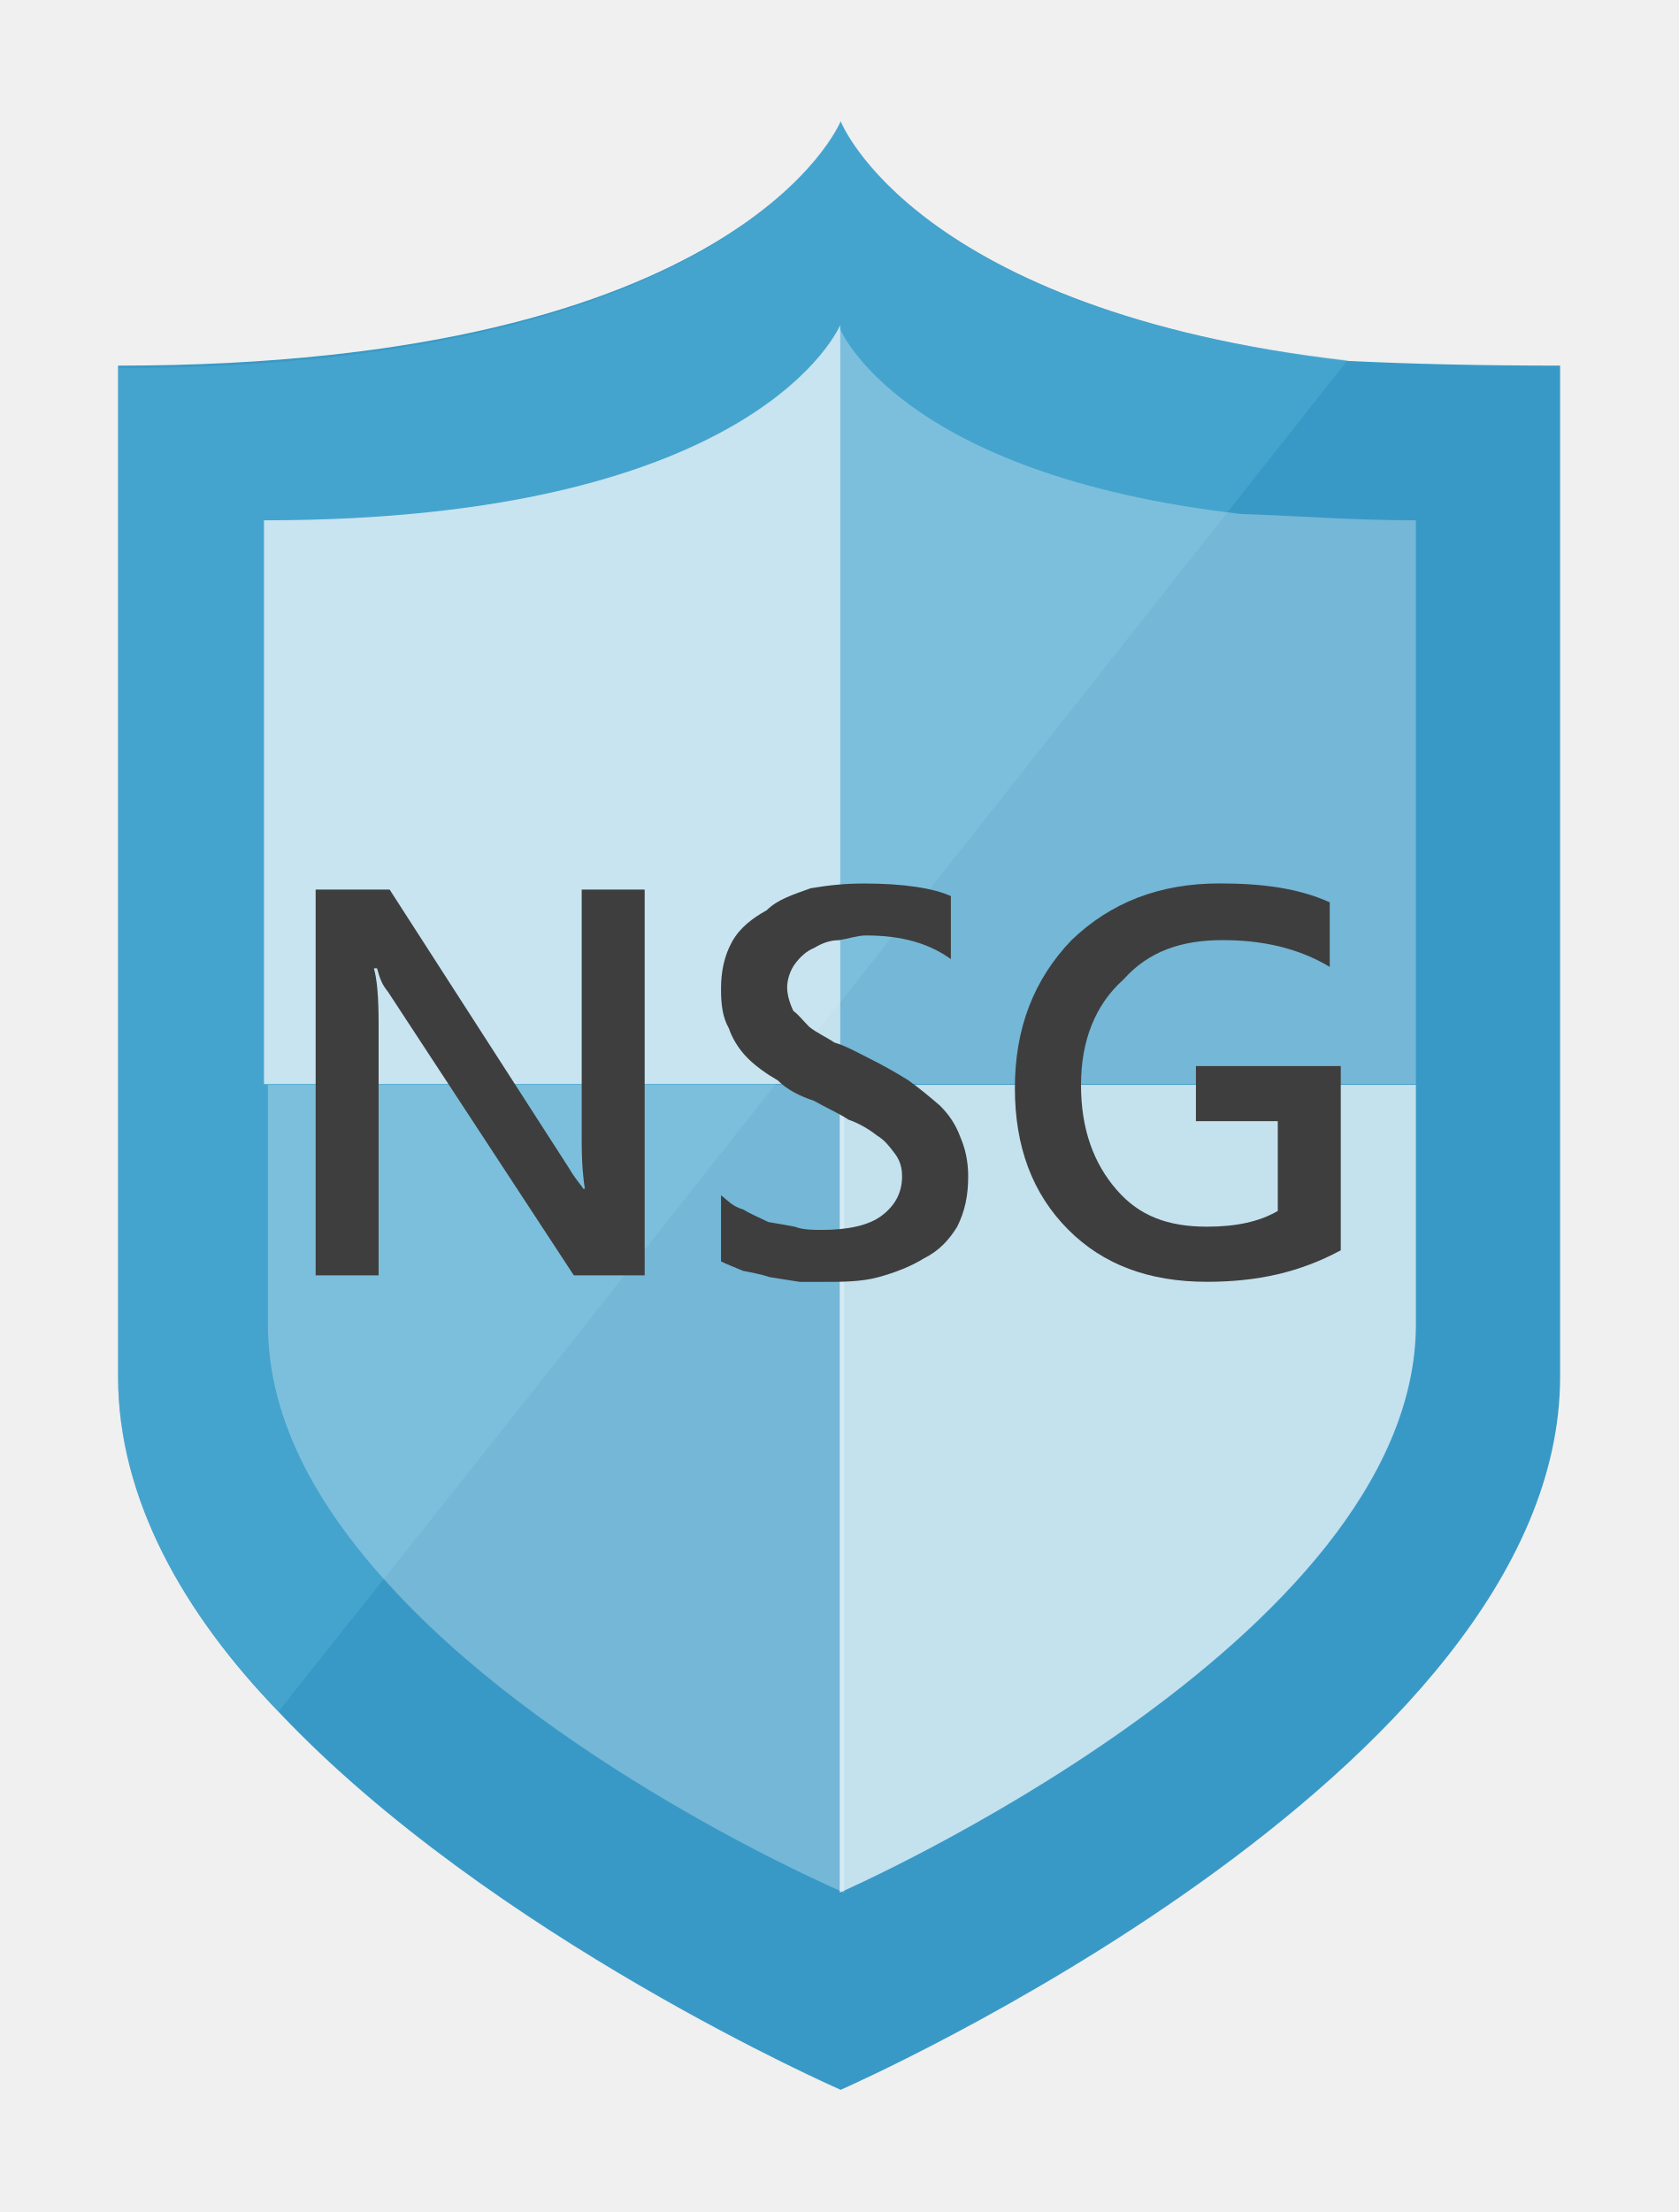
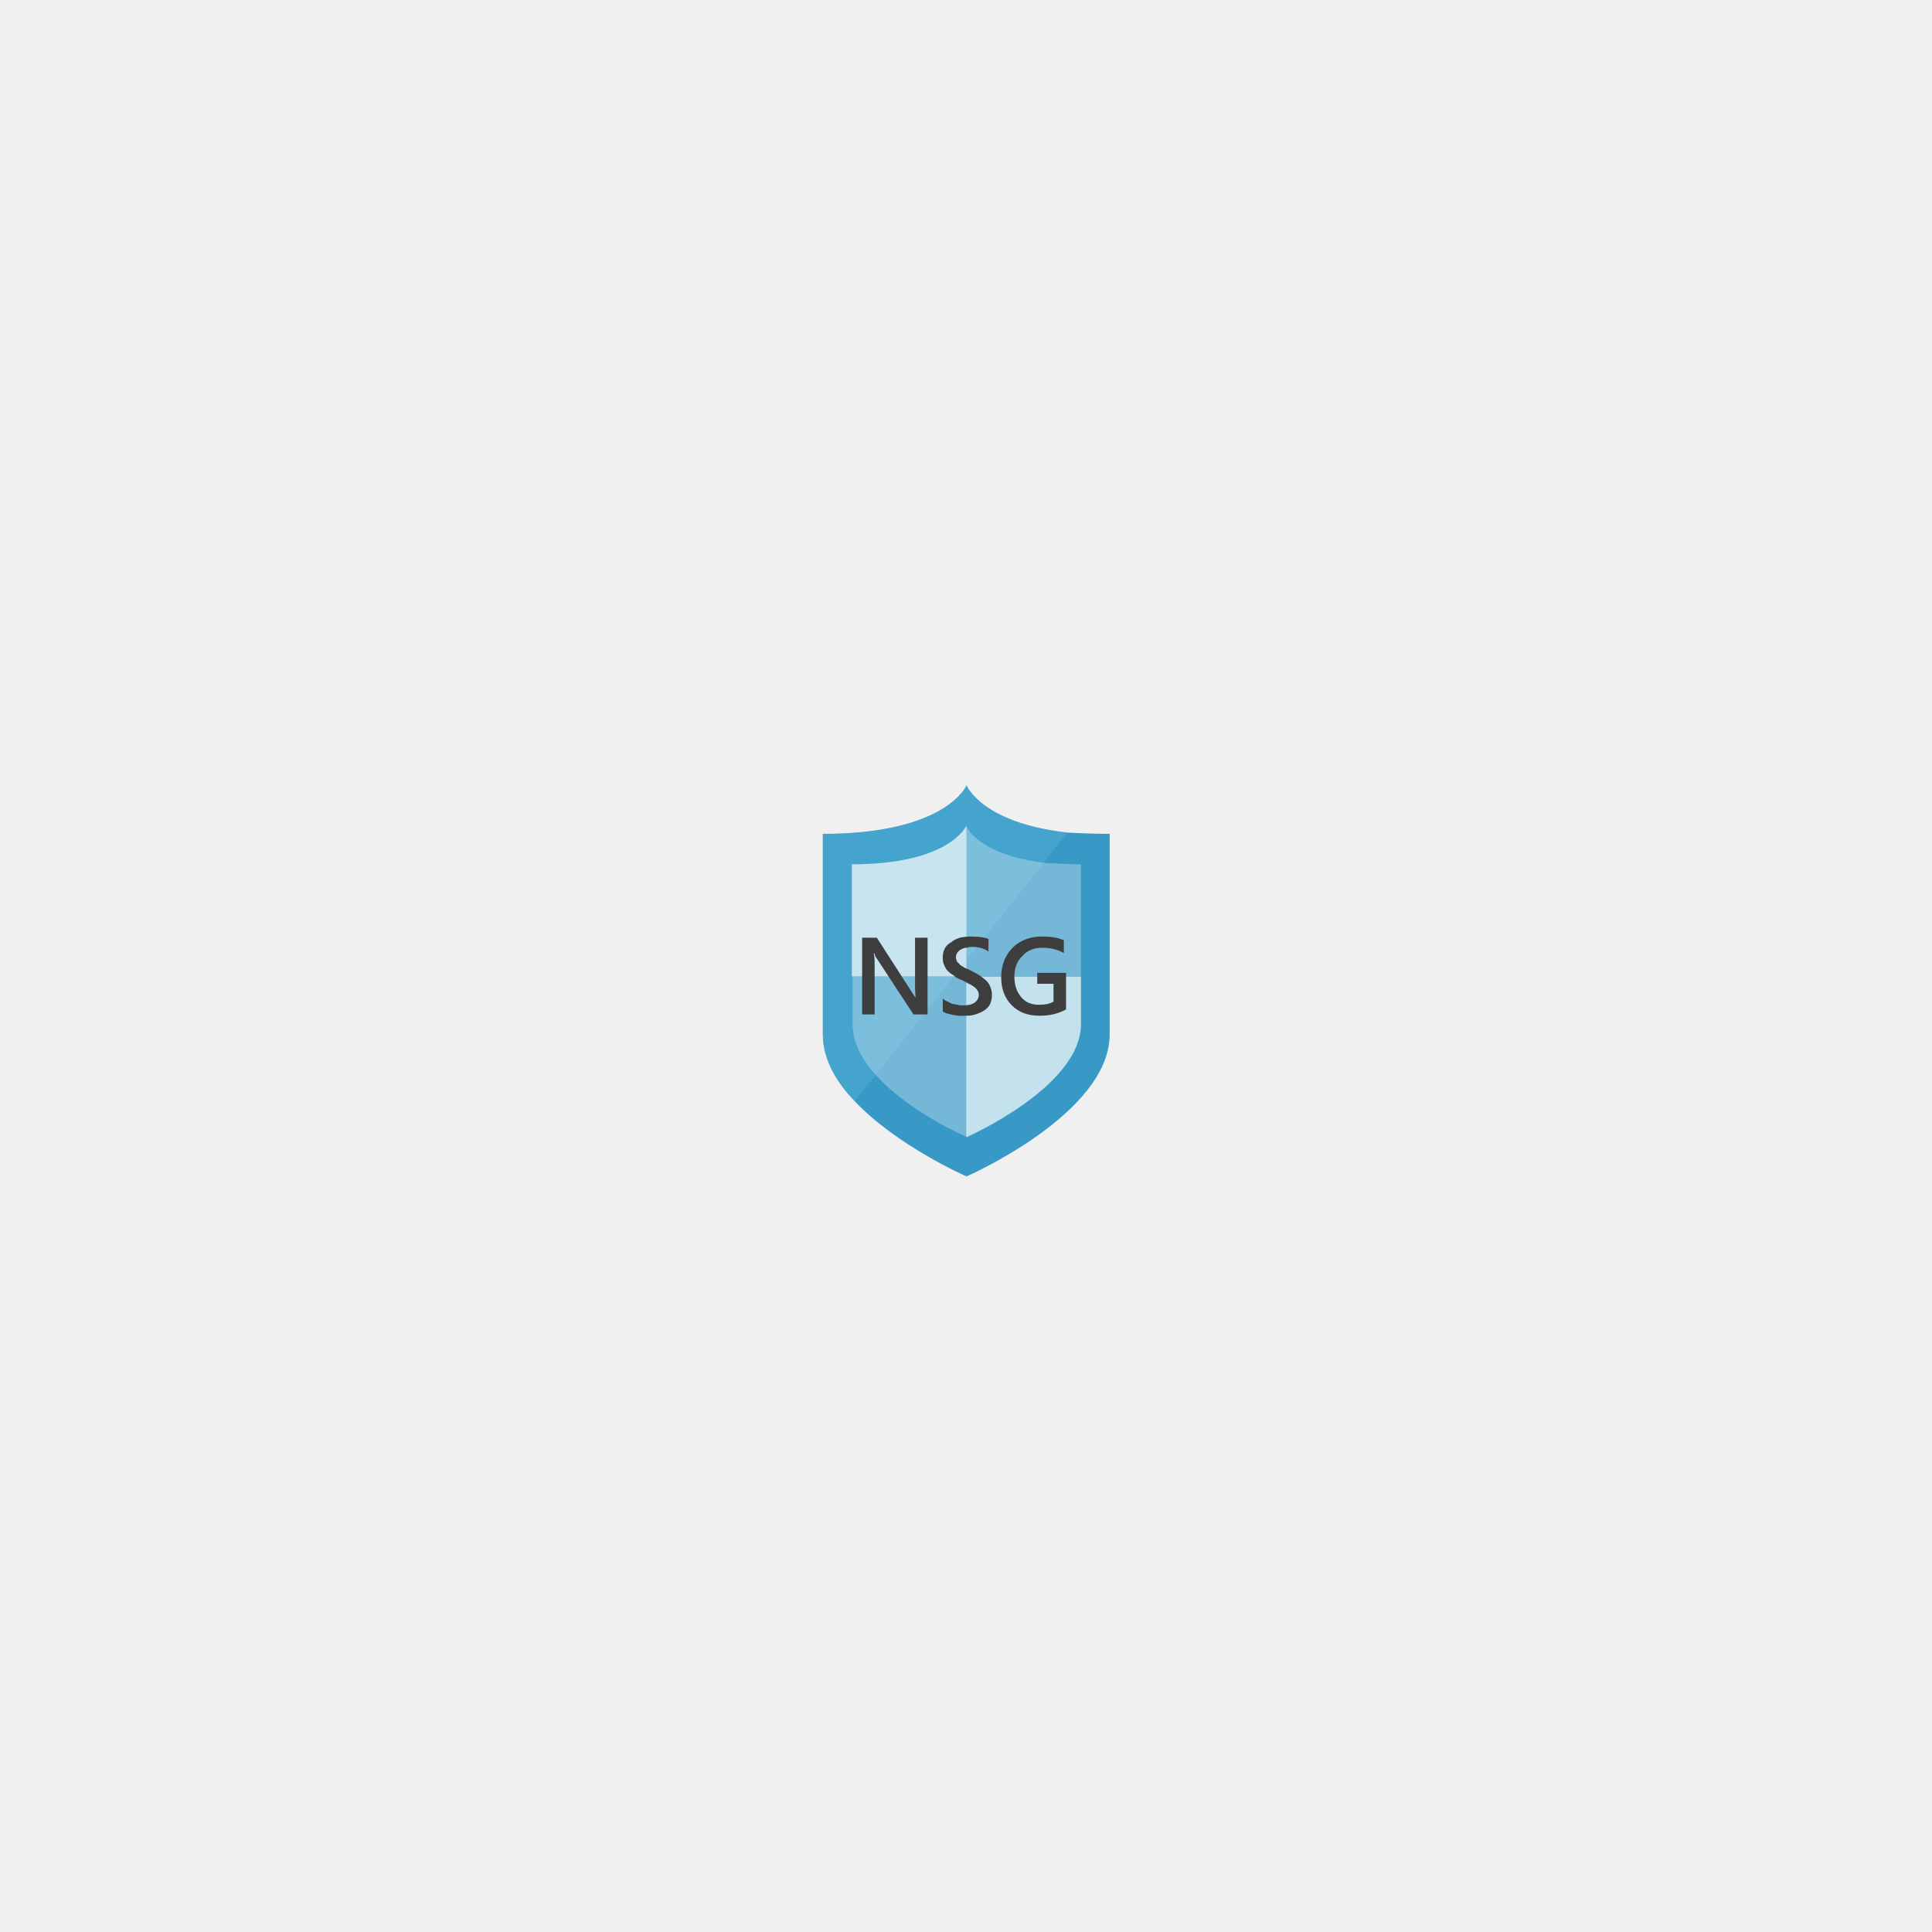
- <svg xmlns="http://www.w3.org/2000/svg" xmlns:ns1="http://schemas.microsoft.com/visio/2003/SVGExtensions/" width="0.148in" height="0.195in" viewBox="0 0 10.662 14.004" xml:space="preserve" color-interpolation-filters="sRGB" class="st6">
-   <ns1:documentProperties ns1:langID="3082" ns1:metric="true" ns1:viewMarkup="false" />
+ <svg xmlns="http://www.w3.org/2000/svg" xmlns:ns1="http://schemas.microsoft.com/visio/2003/SVGExtensions/" width="0.857in" height="0.857in" viewBox="0 0 61.695 61.695" xml:space="preserve" color-interpolation-filters="sRGB" class="st6">
+   <ns1:documentProperties ns1:langID="3082" />
  <style type="text/css">
	
		.st1 {fill:#3999c6;stroke:none;stroke-linecap:butt;stroke-width:0.75}
		.st2 {fill:#59b4d9;fill-opacity:0.4;stroke:none;stroke-linecap:butt;stroke-width:0.75}
		.st3 {fill:#ffffff;fill-opacity:0.3;stroke:none;stroke-linecap:butt;stroke-width:0.75}
		.st4 {fill:#ffffff;fill-opacity:0.7;stroke:none;stroke-linecap:butt;stroke-width:0.75}
		.st5 {fill:#3e3e3e;stroke:none;stroke-linecap:butt;stroke-width:0.75}
		.st6 {fill:none;fill-rule:evenodd;font-size:12px;overflow:visible;stroke-linecap:square;stroke-miterlimit:3}
	
	</style>
  <g ns1:mID="0" ns1:index="1" ns1:groupContext="foregroundPage">
    <ns1:pageProperties ns1:drawingScale="1" ns1:pageScale="1" ns1:drawingUnits="19" ns1:shadowOffsetX="8.99998" ns1:shadowOffsetY="-8.99998" />
-     <g id="group17-1" transform="translate(0.749998,-0.749998)" ns1:mID="17" ns1:groupContext="group">
+     <g id="group17-1" transform="translate(26.2753,-24.1228)" ns1:mID="17" ns1:groupContext="group">
      <g id="shape18-2" ns1:mID="18" ns1:groupContext="shape">
-         <path d="M7.81 3.02 C5.06 2.7 4.59 1.5 4.59 1.5 C4.59 1.5 3.96 3.05 0 3.05 L0 9.47 C0 10.25 0.42 10.98 1.02 11.6         C2.37 13.03 4.59 14 4.59 14 C4.59 14 9.16 12 9.16 9.47 L9.16 3.05 C8.67 3.05 8.22 3.04 7.81 3.02 Z" class="st1" />
+         <path d="M7.81 50.71 C5.06 50.4 4.59 49.2 4.59 49.2 C4.59 49.2 3.96 50.75 0 50.75 L0 57.16 C0 57.94 0.42 58.67 1.02         59.29 C2.37 60.72 4.59 61.69 4.59 61.69 C4.59 61.69 9.16 59.69 9.16 57.16 L9.16 50.75 C8.67 50.75 8.22         50.73 7.81 50.71 Z" class="st1" />
      </g>
      <g id="shape19-4" ns1:mID="19" ns1:groupContext="shape" transform="translate(0,-2.40471)">
-         <path d="M5.74 8.04 L7.81 5.42 C5.06 5.12 4.59 3.9 4.59 3.9 C4.59 3.9 3.96 5.47 0 5.47 L0 11.88 C0 12.65 0.42 13.38         1.02 14 L2.57 12.05 L5.74 8.04 Z" class="st2" />
+         <path d="M5.74 55.73 L7.81 53.11 C5.06 52.81 4.59 51.6 4.59 51.6 C4.59 51.6 3.96 53.16 0 53.16 L0 59.57 C0 60.34         0.42 61.07 1.02 61.69 L2.57 59.74 L5.74 55.73 Z" class="st2" />
      </g>
      <g id="group20-6" transform="translate(0.926818,-1.25245)" ns1:mID="20" ns1:groupContext="group">
-         <g id="shape21-7" ns1:mID="21" ns1:groupContext="shape" transform="translate(0.0250491,1.77636E-15)">
-           <path d="M0 8.87 L0 10.39 C0 11.03 0.35 11.6 0.82 12.1 C1.9 13.25 3.66 14 3.66 14 L3.66 8.87 L0 8.87 Z" class="st3" />
+         <g id="shape21-7" ns1:mID="21" ns1:groupContext="shape" transform="translate(0.0250491,0)">
+           <path d="M0 56.56 L0 58.08 C0 58.72 0.35 59.29 0.82 59.79 C1.9 60.94 3.66 61.69 3.66 61.69 L3.66 56.56 L0 56.56          Z" class="st3" />
        </g>
-         <g id="shape22-9" ns1:mID="22" ns1:groupContext="shape" transform="translate(3.65715,1.77636E-15)">
-           <path d="M0 14 C0 14 3.66 12.4 3.66 10.39 L3.66 8.87 L0 8.87 L0 14 Z" class="st4" />
+         <g id="shape22-9" ns1:mID="22" ns1:groupContext="shape" transform="translate(3.65715,0)">
+           <path d="M0 61.69 C0 61.69 3.66 60.09 3.66 58.08 L3.66 56.56 L0 56.56 L0 61.69 Z" class="st4" />
        </g>
        <g id="shape23-11" ns1:mID="23" ns1:groupContext="shape" transform="translate(0,-5.13505)">
-           <path d="M3.66 9.18 C3.66 9.18 3.15 10.42 0 10.42 L0 14 L3.66 14 L3.66 9.18 Z" class="st4" />
+           <path d="M3.66 56.87 C3.66 56.87 3.15 58.11 0 58.11 L0 61.69 L3.66 61.69 L3.66 56.87 Z" class="st4" />
        </g>
        <g id="shape24-13" ns1:mID="24" ns1:groupContext="shape" transform="translate(3.65715,-5.13505)">
-           <path d="M2.55 10.38 C0.37 10.13 0 9.2 0 9.2 L0 14 L3.66 14 L3.66 10.42 C3.25 10.42 2.89 10.39 2.55 10.38 Z" class="st3" />
+           <path d="M2.55 58.07 C0.37 57.82 0 56.9 0 56.9 L0 61.69 L3.66 61.69 L3.66 58.11 C3.25 58.11 2.89 58.08 2.55 58.07          Z" class="st3" />
        </g>
      </g>
      <g id="group25-15" transform="translate(1.25497,-5.13105)" ns1:mID="25" ns1:groupContext="group">
        <g id="shape26-16" ns1:mID="26" ns1:groupContext="shape" transform="translate(0,-0.0413308)">
-           <path d="M2.09 14 L1.64 14 L0.46 12.2 C0.42 12.15 0.41 12.12 0.39 12.05 L0.37 12.05 C0.39 12.12 0.4 12.23 0.4          12.4 L0.4 14 L0 14 L0 11.55 L0.47 11.55 L1.61 13.32 C1.65 13.39 1.69 13.43 1.7 13.45 L1.71 13.45          C1.7 13.39 1.69 13.29 1.69 13.14 L1.69 11.55 L2.09 11.55 L2.09 14 Z" class="st5" />
+           <path d="M2.09 61.69 L1.64 61.69 L0.46 59.89 C0.42 59.84 0.41 59.81 0.39 59.74 L0.37 59.74 C0.39 59.81 0.4 59.92          0.4 60.09 L0.4 61.69 L0 61.69 L0 59.24 L0.47 59.24 L1.61 61.01 C1.65 61.08 1.69 61.12 1.7 61.14          L1.71 61.14 C1.7 61.08 1.69 60.98 1.69 60.83 L1.69 59.24 L2.09 59.24 L2.09 61.69 Z" class="st5" />
        </g>
-         <g id="shape27-18" ns1:mID="27" ns1:groupContext="shape" transform="translate(2.57505,1.77636E-15)">
-           <path d="M0 13.87 L0 13.45 C0.04 13.48 0.07 13.52 0.14 13.54 C0.19 13.57 0.24 13.59 0.3 13.62 C0.36 13.63 0.42          13.64 0.47 13.65 C0.52 13.67 0.59 13.67 0.64 13.67 C0.81 13.67 0.94 13.64 1.02 13.58 C1.1 13.52          1.15 13.44 1.15 13.33 C1.15 13.28 1.14 13.23 1.1 13.18 C1.07 13.14 1.04 13.1 0.99 13.07 C0.94 13.03          0.87 12.99 0.81 12.97 C0.75 12.93 0.66 12.89 0.59 12.85 C0.5 12.82 0.42 12.78 0.36 12.72 C0.29 12.68          0.22 12.63 0.17 12.58 C0.11 12.52 0.07 12.45 0.05 12.39 C0.01 12.32 0 12.24 0 12.14 C0 12.03 0.02          11.93 0.07 11.84 C0.12 11.75 0.2 11.69 0.29 11.64 C0.36 11.57 0.46 11.54 0.57 11.5 C0.69 11.48 0.79          11.47 0.91 11.47 C1.16 11.47 1.35 11.5 1.46 11.55 L1.46 11.95 C1.32 11.85 1.15 11.8 0.92 11.8 C0.87          11.8 0.81 11.82 0.75 11.83 C0.69 11.83 0.64 11.85 0.59 11.88 C0.54 11.9 0.5 11.94 0.47 11.98 C0.44          12.02 0.42 12.08 0.42 12.13 C0.42 12.18 0.44 12.24 0.46 12.28 C0.49 12.3 0.52 12.34 0.56 12.38 C0.61          12.42 0.66 12.44 0.72 12.48 C0.79 12.5 0.86 12.54 0.94 12.58 C1.04 12.63 1.11 12.67 1.19 12.72 C1.26          12.77 1.32 12.82 1.39 12.88 C1.45 12.94 1.49 13 1.52 13.08 C1.55 13.15 1.57 13.23 1.57 13.33 C1.57          13.45 1.55 13.55 1.5 13.65 C1.45 13.73 1.39 13.8 1.29 13.85 C1.21 13.9 1.11 13.94 1 13.97 C0.89          14 0.77 14 0.65 14 C0.61 14 0.56 14 0.5 14 C0.44 13.99 0.37 13.98 0.31 13.97 C0.25 13.95 0.19 13.94          0.14 13.93 C0.07 13.9 0.04 13.89 0 13.87 Z" class="st5" />
+         <g id="shape27-18" ns1:mID="27" ns1:groupContext="shape" transform="translate(2.57505,0)">
+           <path d="M0 61.56 L0 61.14 C0.04 61.17 0.07 61.21 0.14 61.23 C0.19 61.26 0.24 61.28 0.3 61.31 C0.36 61.32 0.42          61.33 0.47 61.34 C0.52 61.36 0.59 61.36 0.64 61.36 C0.81 61.36 0.94 61.33 1.02 61.27 C1.1 61.21          1.15 61.13 1.15 61.02 C1.15 60.97 1.14 60.92 1.1 60.87 C1.07 60.83 1.04 60.79 0.99 60.76 C0.94 60.72          0.87 60.68 0.81 60.66 C0.75 60.62 0.66 60.58 0.59 60.54 C0.5 60.51 0.42 60.47 0.36 60.41 C0.29 60.37          0.22 60.32 0.17 60.27 C0.11 60.21 0.07 60.14 0.05 60.08 C0.01 60.01 0 59.93 0 59.83 C0 59.72 0.02          59.62 0.07 59.53 C0.12 59.44 0.2 59.38 0.29 59.33 C0.36 59.26 0.46 59.23 0.57 59.19 C0.69 59.17          0.79 59.16 0.91 59.16 C1.16 59.16 1.35 59.19 1.46 59.24 L1.46 59.64 C1.32 59.54 1.15 59.49 0.92          59.49 C0.87 59.49 0.81 59.51 0.75 59.52 C0.69 59.52 0.64 59.54 0.59 59.57 C0.54 59.59 0.5 59.63          0.47 59.67 C0.44 59.71 0.42 59.77 0.42 59.82 C0.42 59.87 0.44 59.93 0.46 59.97 C0.49 59.99 0.52          60.03 0.56 60.07 C0.61 60.11 0.66 60.13 0.72 60.17 C0.79 60.19 0.86 60.23 0.94 60.27 C1.04 60.32          1.11 60.36 1.19 60.41 C1.26 60.46 1.32 60.51 1.39 60.57 C1.45 60.63 1.49 60.69 1.52 60.77 C1.55          60.84 1.57 60.92 1.57 61.02 C1.57 61.14 1.55 61.24 1.5 61.34 C1.45 61.42 1.39 61.49 1.29 61.54 C1.21          61.59 1.11 61.63 1 61.66 C0.89 61.69 0.77 61.69 0.65 61.69 C0.61 61.69 0.56 61.69 0.5 61.69 C0.44          61.68 0.37 61.67 0.31 61.66 C0.25 61.64 0.19 61.63 0.14 61.62 C0.07 61.59 0.04 61.58 0 61.56 Z" class="st5" />
        </g>
        <g id="shape28-20" ns1:mID="28" ns1:groupContext="shape" transform="translate(4.44168,-0.00050098)">
-           <path d="M2.07 13.8 C1.81 13.94 1.54 14 1.22 14 C0.85 14 0.56 13.89 0.34 13.67 C0.11 13.44 0 13.14 0 12.77 C0          12.39 0.12 12.08 0.36 11.83 C0.61 11.59 0.92 11.47 1.3 11.47 C1.57 11.47 1.8 11.5 2 11.59 L2 12          C1.8 11.88 1.57 11.83 1.32 11.83 C1.06 11.83 0.85 11.9 0.69 12.08 C0.51 12.24 0.42 12.47 0.42 12.75          C0.42 13.03 0.5 13.25 0.65 13.42 C0.79 13.58 0.97 13.65 1.22 13.65 C1.4 13.65 1.55 13.62 1.67 13.55          L1.67 12.98 L1.15 12.98 L1.15 12.63 L2.07 12.63 C2.07 12.63 2.07 13.8 2.07 13.8 Z" class="st5" />
+           <path d="M2.07 61.49 C1.81 61.63 1.54 61.69 1.22 61.69 C0.85 61.69 0.56 61.58 0.34 61.36 C0.11 61.13 0 60.83          0 60.46 C0 60.08 0.12 59.77 0.36 59.52 C0.61 59.28 0.92 59.16 1.3 59.16 C1.57 59.16 1.8 59.19 2          59.28 L2 59.69 C1.8 59.57 1.57 59.52 1.32 59.52 C1.06 59.52 0.85 59.59 0.69 59.77 C0.51 59.93 0.42          60.16 0.42 60.44 C0.42 60.72 0.5 60.94 0.65 61.11 C0.79 61.27 0.97 61.34 1.22 61.34 C1.4 61.34 1.55          61.31 1.67 61.24 L1.67 60.67 L1.15 60.67 L1.15 60.32 L2.07 60.32 C2.07 60.32 2.07 61.49 2.07 61.49          Z" class="st5" />
        </g>
      </g>
    </g>
  </g>
</svg>
